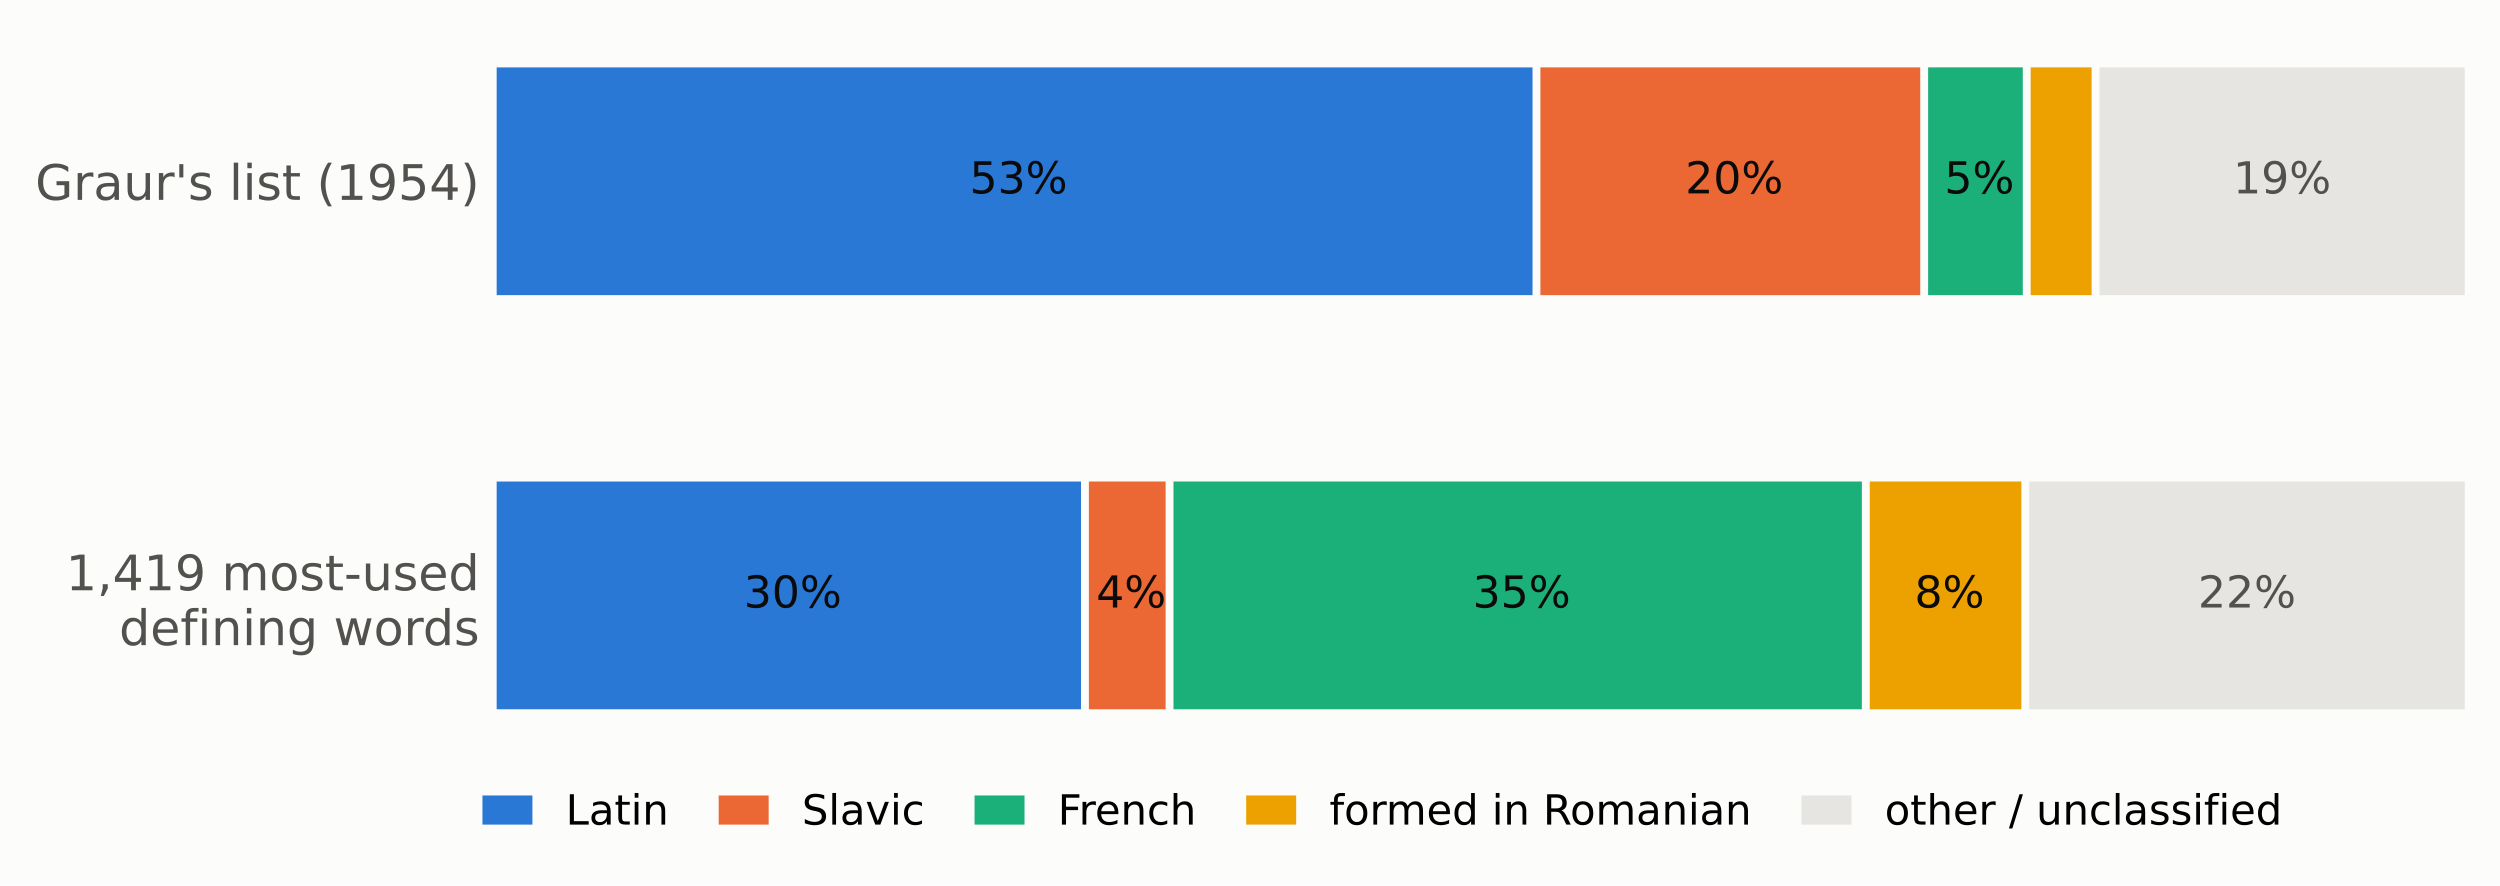
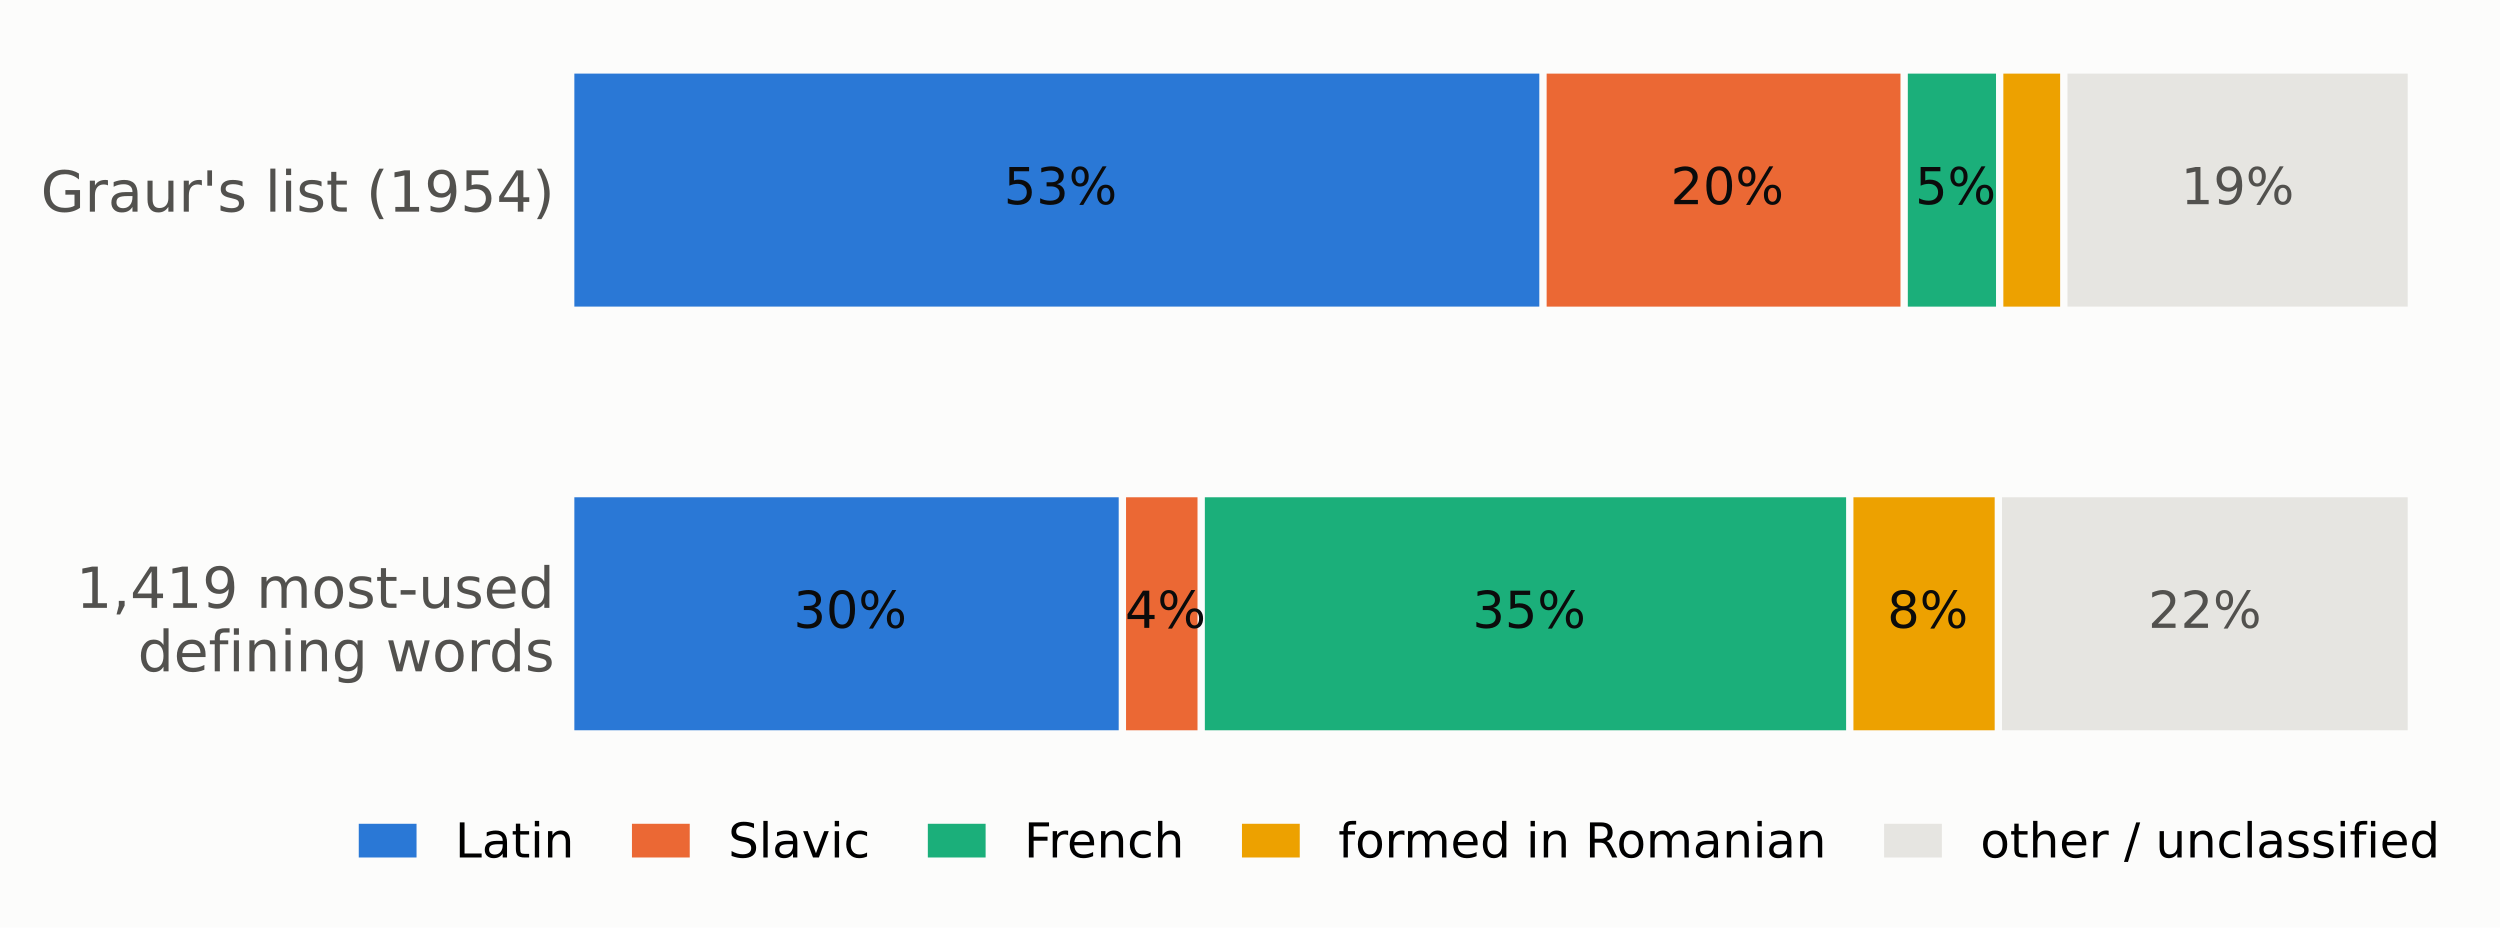
- <svg xmlns="http://www.w3.org/2000/svg" xmlns:xlink="http://www.w3.org/1999/xlink" width="510.349pt" height="180.703pt" viewBox="0 0 510.349 180.703" version="1.1">
+ <svg xmlns="http://www.w3.org/2000/svg" xmlns:xlink="http://www.w3.org/1999/xlink" width="441.322pt" height="163.739pt" viewBox="0 0 441.322 163.739" version="1.1">
  <defs>
    <style type="text/css">*{stroke-linejoin: round; stroke-linecap: butt}</style>
  </defs>
  <g id="figure_1">
    <g id="patch_1">
-       <path d="M 0 180.703  L 510.349 180.703  L 510.349 0  L 0 0  z " style="fill: #fcfcfb" />
+       <path d="M -0 163.739  L 441.322 163.739  L 441.322 0  L -0 0  z " style="fill: #fcfcfb" />
    </g>
    <g id="axes_1">
      <g id="patch_2">
-         <path d="M 101.389 151.344  L 503.149 151.344  L 503.149 7.2  L 101.389 7.2  z " style="fill: #fcfcfb" />
+         <path d="M 101.389 134.712  L 425.029 134.712  L 425.029 7.2  L 101.389 7.2  z " style="fill: #fcfcfb" />
      </g>
      <g id="matplotlib.axis_1" />
      <g id="matplotlib.axis_2">
        <g id="ytick_1">
          <g id="line2d_1" />
          <g id="text_1">
-             <g style="fill: #52514e" transform="translate(7.2 40.80025) scale(0.1 -0.1)">
+             <g style="fill: #52514e" transform="translate(7.2 37.36167) scale(0.1 -0.1)">
              <defs>
                <path id="DejaVuSans-47" d="M 3809 666  L 3809 1919  L 2778 1919  L 2778 2438  L 4434 2438  L 4434 434  Q 4069 175 3628 42  Q 3188 -91 2688 -91  Q 1594 -91 976 548  Q 359 1188 359 2328  Q 359 3472 976 4111  Q 1594 4750 2688 4750  Q 3144 4750 3555 4637  Q 3966 4525 4313 4306  L 4313 3634  Q 3963 3931 3569 4081  Q 3175 4231 2741 4231  Q 1884 4231 1454 3753  Q 1025 3275 1025 2328  Q 1025 1384 1454 906  Q 1884 428 2741 428  Q 3075 428 3337 486  Q 3600 544 3809 666  z " transform="scale(0.015625)" />
                <path id="DejaVuSans-72" d="M 2631 2963  Q 2534 3019 2420 3045  Q 2306 3072 2169 3072  Q 1681 3072 1420 2755  Q 1159 2438 1159 1844  L 1159 0  L 581 0  L 581 3500  L 1159 3500  L 1159 2956  Q 1341 3275 1631 3429  Q 1922 3584 2338 3584  Q 2397 3584 2469 3576  Q 2541 3569 2628 3553  L 2631 2963  z " transform="scale(0.015625)" />
                <path id="DejaVuSans-61" d="M 2194 1759  Q 1497 1759 1228 1600  Q 959 1441 959 1056  Q 959 750 1161 570  Q 1363 391 1709 391  Q 2188 391 2477 730  Q 2766 1069 2766 1631  L 2766 1759  L 2194 1759  z M 3341 1997  L 3341 0  L 2766 0  L 2766 531  Q 2569 213 2275 61  Q 1981 -91 1556 -91  Q 1019 -91 701 211  Q 384 513 384 1019  Q 384 1609 779 1909  Q 1175 2209 1959 2209  L 2766 2209  L 2766 2266  Q 2766 2663 2505 2880  Q 2244 3097 1772 3097  Q 1472 3097 1187 3025  Q 903 2953 641 2809  L 641 3341  Q 956 3463 1253 3523  Q 1550 3584 1831 3584  Q 2591 3584 2966 3190  Q 3341 2797 3341 1997  z " transform="scale(0.015625)" />
                <path id="DejaVuSans-75" d="M 544 1381  L 544 3500  L 1119 3500  L 1119 1403  Q 1119 906 1312 657  Q 1506 409 1894 409  Q 2359 409 2629 706  Q 2900 1003 2900 1516  L 2900 3500  L 3475 3500  L 3475 0  L 2900 0  L 2900 538  Q 2691 219 2414 64  Q 2138 -91 1772 -91  Q 1169 -91 856 284  Q 544 659 544 1381  z M 1991 3584  L 1991 3584  z " transform="scale(0.015625)" />
                <path id="DejaVuSans-27" d="M 1147 4666  L 1147 2931  L 616 2931  L 616 4666  L 1147 4666  z " transform="scale(0.015625)" />
                <path id="DejaVuSans-73" d="M 2834 3397  L 2834 2853  Q 2591 2978 2328 3040  Q 2066 3103 1784 3103  Q 1356 3103 1142 2972  Q 928 2841 928 2578  Q 928 2378 1081 2264  Q 1234 2150 1697 2047  L 1894 2003  Q 2506 1872 2764 1633  Q 3022 1394 3022 966  Q 3022 478 2636 193  Q 2250 -91 1575 -91  Q 1294 -91 989 -36  Q 684 19 347 128  L 347 722  Q 666 556 975 473  Q 1284 391 1588 391  Q 1994 391 2212 530  Q 2431 669 2431 922  Q 2431 1156 2273 1281  Q 2116 1406 1581 1522  L 1381 1569  Q 847 1681 609 1914  Q 372 2147 372 2553  Q 372 3047 722 3315  Q 1072 3584 1716 3584  Q 2034 3584 2315 3537  Q 2597 3491 2834 3397  z " transform="scale(0.015625)" />
                <path id="DejaVuSans-20" transform="scale(0.015625)" />
                <path id="DejaVuSans-6c" d="M 603 4863  L 1178 4863  L 1178 0  L 603 0  L 603 4863  z " transform="scale(0.015625)" />
                <path id="DejaVuSans-69" d="M 603 3500  L 1178 3500  L 1178 0  L 603 0  L 603 3500  z M 603 4863  L 1178 4863  L 1178 4134  L 603 4134  L 603 4863  z " transform="scale(0.015625)" />
                <path id="DejaVuSans-74" d="M 1172 4494  L 1172 3500  L 2356 3500  L 2356 3053  L 1172 3053  L 1172 1153  Q 1172 725 1289 603  Q 1406 481 1766 481  L 2356 481  L 2356 0  L 1766 0  Q 1100 0 847 248  Q 594 497 594 1153  L 594 3053  L 172 3053  L 172 3500  L 594 3500  L 594 4494  L 1172 4494  z " transform="scale(0.015625)" />
                <path id="DejaVuSans-28" d="M 1984 4856  Q 1566 4138 1362 3434  Q 1159 2731 1159 2009  Q 1159 1288 1364 580  Q 1569 -128 1984 -844  L 1484 -844  Q 1016 -109 783 600  Q 550 1309 550 2009  Q 550 2706 781 3412  Q 1013 4119 1484 4856  L 1984 4856  z " transform="scale(0.015625)" />
                <path id="DejaVuSans-31" d="M 794 531  L 1825 531  L 1825 4091  L 703 3866  L 703 4441  L 1819 4666  L 2450 4666  L 2450 531  L 3481 531  L 3481 0  L 794 0  L 794 531  z " transform="scale(0.015625)" />
                <path id="DejaVuSans-39" d="M 703 97  L 703 672  Q 941 559 1184 500  Q 1428 441 1663 441  Q 2288 441 2617 861  Q 2947 1281 2994 2138  Q 2813 1869 2534 1725  Q 2256 1581 1919 1581  Q 1219 1581 811 2004  Q 403 2428 403 3163  Q 403 3881 828 4315  Q 1253 4750 1959 4750  Q 2769 4750 3195 4129  Q 3622 3509 3622 2328  Q 3622 1225 3098 567  Q 2575 -91 1691 -91  Q 1453 -91 1209 -44  Q 966 3 703 97  z M 1959 2075  Q 2384 2075 2632 2365  Q 2881 2656 2881 3163  Q 2881 3666 2632 3958  Q 2384 4250 1959 4250  Q 1534 4250 1286 3958  Q 1038 3666 1038 3163  Q 1038 2656 1286 2365  Q 1534 2075 1959 2075  z " transform="scale(0.015625)" />
                <path id="DejaVuSans-35" d="M 691 4666  L 3169 4666  L 3169 4134  L 1269 4134  L 1269 2991  Q 1406 3038 1543 3061  Q 1681 3084 1819 3084  Q 2600 3084 3056 2656  Q 3513 2228 3513 1497  Q 3513 744 3044 326  Q 2575 -91 1722 -91  Q 1428 -91 1123 -41  Q 819 9 494 109  L 494 744  Q 775 591 1075 516  Q 1375 441 1709 441  Q 2250 441 2565 725  Q 2881 1009 2881 1497  Q 2881 1984 2565 2268  Q 2250 2553 1709 2553  Q 1456 2553 1204 2497  Q 953 2441 691 2322  L 691 4666  z " transform="scale(0.015625)" />
                <path id="DejaVuSans-34" d="M 2419 4116  L 825 1625  L 2419 1625  L 2419 4116  z M 2253 4666  L 3047 4666  L 3047 1625  L 3713 1625  L 3713 1100  L 3047 1100  L 3047 0  L 2419 0  L 2419 1100  L 313 1100  L 313 1709  L 2253 4666  z " transform="scale(0.015625)" />
                <path id="DejaVuSans-29" d="M 513 4856  L 1013 4856  Q 1481 4119 1714 3412  Q 1947 2706 1947 2009  Q 1947 1309 1714 600  Q 1481 -109 1013 -844  L 513 -844  Q 928 -128 1133 580  Q 1338 1288 1338 2009  Q 1338 2731 1133 3434  Q 928 4138 513 4856  z " transform="scale(0.015625)" />
              </defs>
              <use xlink:href="#DejaVuSans-47" />
              <use xlink:href="#DejaVuSans-72" transform="translate(77.49023 0)" />
              <use xlink:href="#DejaVuSans-61" transform="translate(118.6035 0)" />
              <use xlink:href="#DejaVuSans-75" transform="translate(179.8828 0)" />
              <use xlink:href="#DejaVuSans-72" transform="translate(243.2617 0)" />
              <use xlink:href="#DejaVuSans-27" transform="translate(284.375 0)" />
              <use xlink:href="#DejaVuSans-73" transform="translate(311.8652 0)" />
              <use xlink:href="#DejaVuSans-20" transform="translate(363.9648 0)" />
              <use xlink:href="#DejaVuSans-6c" transform="translate(395.752 0)" />
              <use xlink:href="#DejaVuSans-69" transform="translate(423.5352 0)" />
              <use xlink:href="#DejaVuSans-73" transform="translate(451.3184 0)" />
              <use xlink:href="#DejaVuSans-74" transform="translate(503.418 0)" />
              <use xlink:href="#DejaVuSans-20" transform="translate(542.627 0)" />
              <use xlink:href="#DejaVuSans-28" transform="translate(574.4141 0)" />
              <use xlink:href="#DejaVuSans-31" transform="translate(613.4277 0)" />
              <use xlink:href="#DejaVuSans-39" transform="translate(677.0508 0)" />
              <use xlink:href="#DejaVuSans-35" transform="translate(740.6738 0)" />
              <use xlink:href="#DejaVuSans-34" transform="translate(804.2969 0)" />
              <use xlink:href="#DejaVuSans-29" transform="translate(867.9199 0)" />
            </g>
          </g>
        </g>
        <g id="ytick_2">
          <g id="line2d_2" />
          <g id="text_2">
-             <g style="fill: #52514e" transform="translate(13.4375 120.5031) scale(0.1 -0.1)">
+             <g style="fill: #52514e" transform="translate(13.4375 107.3097) scale(0.1 -0.1)">
              <defs>
                <path id="DejaVuSans-2c" d="M 750 794  L 1409 794  L 1409 256  L 897 -744  L 494 -744  L 750 256  L 750 794  z " transform="scale(0.015625)" />
                <path id="DejaVuSans-6d" d="M 3328 2828  Q 3544 3216 3844 3400  Q 4144 3584 4550 3584  Q 5097 3584 5394 3201  Q 5691 2819 5691 2113  L 5691 0  L 5113 0  L 5113 2094  Q 5113 2597 4934 2840  Q 4756 3084 4391 3084  Q 3944 3084 3684 2787  Q 3425 2491 3425 1978  L 3425 0  L 2847 0  L 2847 2094  Q 2847 2600 2669 2842  Q 2491 3084 2119 3084  Q 1678 3084 1418 2786  Q 1159 2488 1159 1978  L 1159 0  L 581 0  L 581 3500  L 1159 3500  L 1159 2956  Q 1356 3278 1631 3431  Q 1906 3584 2284 3584  Q 2666 3584 2933 3390  Q 3200 3197 3328 2828  z " transform="scale(0.015625)" />
                <path id="DejaVuSans-6f" d="M 1959 3097  Q 1497 3097 1228 2736  Q 959 2375 959 1747  Q 959 1119 1226 758  Q 1494 397 1959 397  Q 2419 397 2687 759  Q 2956 1122 2956 1747  Q 2956 2369 2687 2733  Q 2419 3097 1959 3097  z M 1959 3584  Q 2709 3584 3137 3096  Q 3566 2609 3566 1747  Q 3566 888 3137 398  Q 2709 -91 1959 -91  Q 1206 -91 779 398  Q 353 888 353 1747  Q 353 2609 779 3096  Q 1206 3584 1959 3584  z " transform="scale(0.015625)" />
                <path id="DejaVuSans-2d" d="M 313 2009  L 1997 2009  L 1997 1497  L 313 1497  L 313 2009  z " transform="scale(0.015625)" />
                <path id="DejaVuSans-65" d="M 3597 1894  L 3597 1613  L 953 1613  Q 991 1019 1311 708  Q 1631 397 2203 397  Q 2534 397 2845 478  Q 3156 559 3463 722  L 3463 178  Q 3153 47 2828 -22  Q 2503 -91 2169 -91  Q 1331 -91 842 396  Q 353 884 353 1716  Q 353 2575 817 3079  Q 1281 3584 2069 3584  Q 2775 3584 3186 3129  Q 3597 2675 3597 1894  z M 3022 2063  Q 3016 2534 2758 2815  Q 2500 3097 2075 3097  Q 1594 3097 1305 2825  Q 1016 2553 972 2059  L 3022 2063  z " transform="scale(0.015625)" />
                <path id="DejaVuSans-64" d="M 2906 2969  L 2906 4863  L 3481 4863  L 3481 0  L 2906 0  L 2906 525  Q 2725 213 2448 61  Q 2172 -91 1784 -91  Q 1150 -91 751 415  Q 353 922 353 1747  Q 353 2572 751 3078  Q 1150 3584 1784 3584  Q 2172 3584 2448 3432  Q 2725 3281 2906 2969  z M 947 1747  Q 947 1113 1208 752  Q 1469 391 1925 391  Q 2381 391 2643 752  Q 2906 1113 2906 1747  Q 2906 2381 2643 2742  Q 2381 3103 1925 3103  Q 1469 3103 1208 2742  Q 947 2381 947 1747  z " transform="scale(0.015625)" />
              </defs>
              <use xlink:href="#DejaVuSans-31" />
              <use xlink:href="#DejaVuSans-2c" transform="translate(63.62305 0)" />
              <use xlink:href="#DejaVuSans-34" transform="translate(95.41016 0)" />
              <use xlink:href="#DejaVuSans-31" transform="translate(159.0332 0)" />
              <use xlink:href="#DejaVuSans-39" transform="translate(222.6562 0)" />
              <use xlink:href="#DejaVuSans-20" transform="translate(286.2793 0)" />
              <use xlink:href="#DejaVuSans-6d" transform="translate(318.0664 0)" />
              <use xlink:href="#DejaVuSans-6f" transform="translate(415.4785 0)" />
              <use xlink:href="#DejaVuSans-73" transform="translate(476.6602 0)" />
              <use xlink:href="#DejaVuSans-74" transform="translate(528.7598 0)" />
              <use xlink:href="#DejaVuSans-2d" transform="translate(567.9688 0)" />
              <use xlink:href="#DejaVuSans-75" transform="translate(604.0527 0)" />
              <use xlink:href="#DejaVuSans-73" transform="translate(667.4316 0)" />
              <use xlink:href="#DejaVuSans-65" transform="translate(719.5312 0)" />
              <use xlink:href="#DejaVuSans-64" transform="translate(781.0547 0)" />
            </g>
-             <g style="fill: #52514e" transform="translate(24.31875 131.7009) scale(0.1 -0.1)">
+             <g style="fill: #52514e" transform="translate(24.31875 118.5075) scale(0.1 -0.1)">
              <defs>
                <path id="DejaVuSans-66" d="M 2375 4863  L 2375 4384  L 1825 4384  Q 1516 4384 1395 4259  Q 1275 4134 1275 3809  L 1275 3500  L 2222 3500  L 2222 3053  L 1275 3053  L 1275 0  L 697 0  L 697 3053  L 147 3053  L 147 3500  L 697 3500  L 697 3744  Q 697 4328 969 4595  Q 1241 4863 1831 4863  L 2375 4863  z " transform="scale(0.015625)" />
                <path id="DejaVuSans-6e" d="M 3513 2113  L 3513 0  L 2938 0  L 2938 2094  Q 2938 2591 2744 2837  Q 2550 3084 2163 3084  Q 1697 3084 1428 2787  Q 1159 2491 1159 1978  L 1159 0  L 581 0  L 581 3500  L 1159 3500  L 1159 2956  Q 1366 3272 1645 3428  Q 1925 3584 2291 3584  Q 2894 3584 3203 3211  Q 3513 2838 3513 2113  z " transform="scale(0.015625)" />
                <path id="DejaVuSans-67" d="M 2906 1791  Q 2906 2416 2648 2759  Q 2391 3103 1925 3103  Q 1463 3103 1205 2759  Q 947 2416 947 1791  Q 947 1169 1205 825  Q 1463 481 1925 481  Q 2391 481 2648 825  Q 2906 1169 2906 1791  z M 3481 434  Q 3481 -459 3084 -895  Q 2688 -1331 1869 -1331  Q 1566 -1331 1297 -1286  Q 1028 -1241 775 -1147  L 775 -588  Q 1028 -725 1275 -790  Q 1522 -856 1778 -856  Q 2344 -856 2625 -561  Q 2906 -266 2906 331  L 2906 616  Q 2728 306 2450 153  Q 2172 0 1784 0  Q 1141 0 747 490  Q 353 981 353 1791  Q 353 2603 747 3093  Q 1141 3584 1784 3584  Q 2172 3584 2450 3431  Q 2728 3278 2906 2969  L 2906 3500  L 3481 3500  L 3481 434  z " transform="scale(0.015625)" />
                <path id="DejaVuSans-77" d="M 269 3500  L 844 3500  L 1563 769  L 2278 3500  L 2956 3500  L 3675 769  L 4391 3500  L 4966 3500  L 4050 0  L 3372 0  L 2619 2869  L 1863 0  L 1184 0  L 269 3500  z " transform="scale(0.015625)" />
              </defs>
              <use xlink:href="#DejaVuSans-64" />
              <use xlink:href="#DejaVuSans-65" transform="translate(63.47656 0)" />
              <use xlink:href="#DejaVuSans-66" transform="translate(125 0)" />
              <use xlink:href="#DejaVuSans-69" transform="translate(160.2051 0)" />
              <use xlink:href="#DejaVuSans-6e" transform="translate(187.9883 0)" />
              <use xlink:href="#DejaVuSans-69" transform="translate(251.3672 0)" />
              <use xlink:href="#DejaVuSans-6e" transform="translate(279.1504 0)" />
              <use xlink:href="#DejaVuSans-67" transform="translate(342.5293 0)" />
              <use xlink:href="#DejaVuSans-20" transform="translate(406.0059 0)" />
              <use xlink:href="#DejaVuSans-77" transform="translate(437.793 0)" />
              <use xlink:href="#DejaVuSans-6f" transform="translate(519.5801 0)" />
              <use xlink:href="#DejaVuSans-72" transform="translate(580.7617 0)" />
              <use xlink:href="#DejaVuSans-64" transform="translate(620.125 0)" />
              <use xlink:href="#DejaVuSans-73" transform="translate(683.6016 0)" />
            </g>
          </g>
        </g>
      </g>
      <g id="patch_3">
-         <path d="M 101.389 60.25  L 312.85 60.25  L 312.85 13.752  L 101.389 13.752  z " clip-path="url(#p5352eb62c9)" style="fill: #2a78d6" />
+         <path d="M 101.389 54.129  L 271.732 54.129  L 271.732 12.996  L 101.389 12.996  z " clip-path="url(#pcffda536ef)" style="fill: #2a78d6" />
      </g>
      <g id="patch_4">
-         <path d="M 314.457 60.25  L 391.997 60.25  L 391.997 13.752  L 314.457 13.752  z " clip-path="url(#p5352eb62c9)" style="fill: #eb6834" />
+         <path d="M 273.027 54.129  L 335.49 54.129  L 335.49 12.996  L 273.027 12.996  z " clip-path="url(#pcffda536ef)" style="fill: #eb6834" />
      </g>
      <g id="patch_5">
-         <path d="M 393.604 60.25  L 412.931 60.25  L 412.931 13.752  L 393.604 13.752  z " clip-path="url(#p5352eb62c9)" style="fill: #1baf7a" />
+         <path d="M 336.785 54.129  L 352.354 54.129  L 352.354 12.996  L 336.785 12.996  z " clip-path="url(#pcffda536ef)" style="fill: #1baf7a" />
      </g>
      <g id="patch_6">
-         <path d="M 414.538 60.25  L 426.983 60.25  L 426.983 13.752  L 414.538 13.752  z " clip-path="url(#p5352eb62c9)" style="fill: #eda100" />
+         <path d="M 353.648 54.129  L 363.673 54.129  L 363.673 12.996  L 353.648 12.996  z " clip-path="url(#pcffda536ef)" style="fill: #eda100" />
      </g>
      <g id="patch_7">
-         <path d="M 428.59 60.25  L 503.149 60.25  L 503.149 13.752  L 428.59 13.752  z " clip-path="url(#p5352eb62c9)" style="fill: #e6e5e1" />
+         <path d="M 364.967 54.129  L 425.029 54.129  L 425.029 12.996  L 364.967 12.996  z " clip-path="url(#pcffda536ef)" style="fill: #e6e5e1" />
      </g>
      <g id="patch_8">
-         <path d="M 101.389 144.792  L 220.678 144.792  L 220.678 98.294  L 101.389 98.294  z " clip-path="url(#p5352eb62c9)" style="fill: #2a78d6" />
+         <path d="M 101.389 128.916  L 197.483 128.916  L 197.483 87.783  L 101.389 87.783  z " clip-path="url(#pcffda536ef)" style="fill: #2a78d6" />
      </g>
      <g id="patch_9">
-         <path d="M 222.285 144.792  L 237.949 144.792  L 237.949 98.294  L 222.285 98.294  z " clip-path="url(#p5352eb62c9)" style="fill: #eb6834" />
+         <path d="M 198.778 128.916  L 211.396 128.916  L 211.396 87.783  L 198.778 87.783  z " clip-path="url(#pcffda536ef)" style="fill: #eb6834" />
      </g>
      <g id="patch_10">
-         <path d="M 239.556 144.792  L 380.08 144.792  L 380.08 98.294  L 239.556 98.294  z " clip-path="url(#p5352eb62c9)" style="fill: #1baf7a" />
+         <path d="M 212.69 128.916  L 325.89 128.916  L 325.89 87.783  L 212.69 87.783  z " clip-path="url(#pcffda536ef)" style="fill: #1baf7a" />
      </g>
      <g id="patch_11">
-         <path d="M 381.687 144.792  L 412.64 144.792  L 412.64 98.294  L 381.687 98.294  z " clip-path="url(#p5352eb62c9)" style="fill: #eda100" />
+         <path d="M 327.184 128.916  L 352.119 128.916  L 352.119 87.783  L 327.184 87.783  z " clip-path="url(#pcffda536ef)" style="fill: #eda100" />
      </g>
      <g id="patch_12">
-         <path d="M 414.247 144.792  L 503.149 144.792  L 503.149 98.294  L 414.247 98.294  z " clip-path="url(#p5352eb62c9)" style="fill: #e6e5e1" />
+         <path d="M 353.413 128.916  L 425.029 128.916  L 425.029 87.783  L 353.413 87.783  z " clip-path="url(#pcffda536ef)" style="fill: #e6e5e1" />
      </g>
      <g id="text_3">
-         <g style="fill: #0b0b0b" transform="translate(197.9209 39.48447) scale(0.09 -0.09)">
+         <g style="fill: #0b0b0b" transform="translate(177.206 36.04589) scale(0.09 -0.09)">
          <defs>
            <path id="DejaVuSans-33" d="M 2597 2516  Q 3050 2419 3304 2112  Q 3559 1806 3559 1356  Q 3559 666 3084 287  Q 2609 -91 1734 -91  Q 1441 -91 1130 -33  Q 819 25 488 141  L 488 750  Q 750 597 1062 519  Q 1375 441 1716 441  Q 2309 441 2620 675  Q 2931 909 2931 1356  Q 2931 1769 2642 2001  Q 2353 2234 1838 2234  L 1294 2234  L 1294 2753  L 1863 2753  Q 2328 2753 2575 2939  Q 2822 3125 2822 3475  Q 2822 3834 2567 4026  Q 2313 4219 1838 4219  Q 1578 4219 1281 4162  Q 984 4106 628 3988  L 628 4550  Q 988 4650 1302 4700  Q 1616 4750 1894 4750  Q 2613 4750 3031 4423  Q 3450 4097 3450 3541  Q 3450 3153 3228 2886  Q 3006 2619 2597 2516  z " transform="scale(0.015625)" />
            <path id="DejaVuSans-25" d="M 4653 2053  Q 4381 2053 4226 1822  Q 4072 1591 4072 1178  Q 4072 772 4226 539  Q 4381 306 4653 306  Q 4919 306 5073 539  Q 5228 772 5228 1178  Q 5228 1588 5073 1820  Q 4919 2053 4653 2053  z M 4653 2450  Q 5147 2450 5437 2106  Q 5728 1763 5728 1178  Q 5728 594 5436 251  Q 5144 -91 4653 -91  Q 4153 -91 3862 251  Q 3572 594 3572 1178  Q 3572 1766 3864 2108  Q 4156 2450 4653 2450  z M 1428 4353  Q 1159 4353 1004 4120  Q 850 3888 850 3481  Q 850 3069 1003 2837  Q 1156 2606 1428 2606  Q 1700 2606 1854 2837  Q 2009 3069 2009 3481  Q 2009 3884 1853 4118  Q 1697 4353 1428 4353  z M 4250 4750  L 4750 4750  L 1831 -91  L 1331 -91  L 4250 4750  z M 1428 4750  Q 1922 4750 2215 4408  Q 2509 4066 2509 3481  Q 2509 2891 2217 2550  Q 1925 2209 1428 2209  Q 931 2209 642 2551  Q 353 2894 353 3481  Q 353 4063 643 4406  Q 934 4750 1428 4750  z " transform="scale(0.015625)" />
          </defs>
          <use xlink:href="#DejaVuSans-35" />
          <use xlink:href="#DejaVuSans-33" transform="translate(63.62305 0)" />
          <use xlink:href="#DejaVuSans-25" transform="translate(127.2461 0)" />
        </g>
      </g>
      <g id="text_4">
-         <g style="fill: #0b0b0b" transform="translate(344.0285 39.48447) scale(0.09 -0.09)">
+         <g style="fill: #0b0b0b" transform="translate(294.9038 36.04589) scale(0.09 -0.09)">
          <defs>
            <path id="DejaVuSans-32" d="M 1228 531  L 3431 531  L 3431 0  L 469 0  L 469 531  Q 828 903 1448 1529  Q 2069 2156 2228 2338  Q 2531 2678 2651 2914  Q 2772 3150 2772 3378  Q 2772 3750 2511 3984  Q 2250 4219 1831 4219  Q 1534 4219 1204 4116  Q 875 4013 500 3803  L 500 4441  Q 881 4594 1212 4672  Q 1544 4750 1819 4750  Q 2544 4750 2975 4387  Q 3406 4025 3406 3419  Q 3406 3131 3298 2873  Q 3191 2616 2906 2266  Q 2828 2175 2409 1742  Q 1991 1309 1228 531  z " transform="scale(0.015625)" />
            <path id="DejaVuSans-30" d="M 2034 4250  Q 1547 4250 1301 3770  Q 1056 3291 1056 2328  Q 1056 1369 1301 889  Q 1547 409 2034 409  Q 2525 409 2770 889  Q 3016 1369 3016 2328  Q 3016 3291 2770 3770  Q 2525 4250 2034 4250  z M 2034 4750  Q 2819 4750 3233 4129  Q 3647 3509 3647 2328  Q 3647 1150 3233 529  Q 2819 -91 2034 -91  Q 1250 -91 836 529  Q 422 1150 422 2328  Q 422 3509 836 4129  Q 1250 4750 2034 4750  z " transform="scale(0.015625)" />
          </defs>
          <use xlink:href="#DejaVuSans-32" />
          <use xlink:href="#DejaVuSans-30" transform="translate(63.62305 0)" />
          <use xlink:href="#DejaVuSans-25" transform="translate(127.2461 0)" />
        </g>
      </g>
      <g id="text_5">
-         <g style="fill: #0b0b0b" transform="translate(396.9324 39.48447) scale(0.09 -0.09)">
+         <g style="fill: #0b0b0b" transform="translate(338.0775 36.04589) scale(0.09 -0.09)">
          <use xlink:href="#DejaVuSans-35" />
          <use xlink:href="#DejaVuSans-25" transform="translate(63.62305 0)" />
        </g>
      </g>
      <g id="text_6">
-         <g style="fill: #52514e" transform="translate(455.8675 39.48447) scale(0.09 -0.09)">
+         <g style="fill: #52514e" transform="translate(384.9963 36.04589) scale(0.09 -0.09)">
          <use xlink:href="#DejaVuSans-31" />
          <use xlink:href="#DejaVuSans-39" transform="translate(63.62305 0)" />
          <use xlink:href="#DejaVuSans-25" transform="translate(127.2461 0)" />
        </g>
      </g>
      <g id="text_7">
-         <g style="fill: #0b0b0b" transform="translate(151.8351 124.0264) scale(0.09 -0.09)">
+         <g style="fill: #0b0b0b" transform="translate(140.0814 110.833) scale(0.09 -0.09)">
          <use xlink:href="#DejaVuSans-33" />
          <use xlink:href="#DejaVuSans-30" transform="translate(63.62305 0)" />
          <use xlink:href="#DejaVuSans-25" transform="translate(127.2461 0)" />
        </g>
      </g>
      <g id="text_8">
-         <g style="fill: #0b0b0b" transform="translate(223.7817 124.0264) scale(0.09 -0.09)">
+         <g style="fill: #0b0b0b" transform="translate(198.5951 110.833) scale(0.09 -0.09)">
          <use xlink:href="#DejaVuSans-34" />
          <use xlink:href="#DejaVuSans-25" transform="translate(63.62305 0)" />
        </g>
      </g>
      <g id="text_9">
-         <g style="fill: #0b0b0b" transform="translate(300.6194 124.0264) scale(0.09 -0.09)">
+         <g style="fill: #0b0b0b" transform="translate(259.9354 110.833) scale(0.09 -0.09)">
          <use xlink:href="#DejaVuSans-33" />
          <use xlink:href="#DejaVuSans-35" transform="translate(63.62305 0)" />
          <use xlink:href="#DejaVuSans-25" transform="translate(127.2461 0)" />
        </g>
      </g>
      <g id="text_10">
-         <g style="fill: #0b0b0b" transform="translate(390.8278 124.0264) scale(0.09 -0.09)">
+         <g style="fill: #0b0b0b" transform="translate(333.16 110.833) scale(0.09 -0.09)">
          <defs>
            <path id="DejaVuSans-38" d="M 2034 2216  Q 1584 2216 1326 1975  Q 1069 1734 1069 1313  Q 1069 891 1326 650  Q 1584 409 2034 409  Q 2484 409 2743 651  Q 3003 894 3003 1313  Q 3003 1734 2745 1975  Q 2488 2216 2034 2216  z M 1403 2484  Q 997 2584 770 2862  Q 544 3141 544 3541  Q 544 4100 942 4425  Q 1341 4750 2034 4750  Q 2731 4750 3128 4425  Q 3525 4100 3525 3541  Q 3525 3141 3298 2862  Q 3072 2584 2669 2484  Q 3125 2378 3379 2068  Q 3634 1759 3634 1313  Q 3634 634 3220 271  Q 2806 -91 2034 -91  Q 1263 -91 848 271  Q 434 634 434 1313  Q 434 1759 690 2068  Q 947 2378 1403 2484  z M 1172 3481  Q 1172 3119 1398 2916  Q 1625 2713 2034 2713  Q 2441 2713 2670 2916  Q 2900 3119 2900 3481  Q 2900 3844 2670 4047  Q 2441 4250 2034 4250  Q 1625 4250 1398 4047  Q 1172 3844 1172 3481  z " transform="scale(0.015625)" />
          </defs>
          <use xlink:href="#DejaVuSans-38" />
          <use xlink:href="#DejaVuSans-25" transform="translate(63.62305 0)" />
        </g>
      </g>
      <g id="text_11">
-         <g style="fill: #52514e" transform="translate(448.6959 124.0264) scale(0.09 -0.09)">
+         <g style="fill: #52514e" transform="translate(379.2192 110.833) scale(0.09 -0.09)">
          <use xlink:href="#DejaVuSans-32" />
          <use xlink:href="#DejaVuSans-32" transform="translate(63.62305 0)" />
          <use xlink:href="#DejaVuSans-25" transform="translate(127.2461 0)" />
        </g>
      </g>
      <g id="legend_1">
        <g id="patch_13">
-           <path d="M 98.486 168.336  L 108.686 168.336  L 108.686 162.386  L 98.486 162.386  z " style="fill: #2a78d6" />
+           <path d="M 63.332 151.371  L 73.532 151.371  L 73.532 145.421  L 63.332 145.421  z " style="fill: #2a78d6" />
        </g>
        <g id="text_12">
-           <g transform="translate(115.4861 168.3356) scale(0.085 -0.085)">
+           <g transform="translate(80.3321 151.3709) scale(0.085 -0.085)">
            <defs>
              <path id="DejaVuSans-4c" d="M 628 4666  L 1259 4666  L 1259 531  L 3531 531  L 3531 0  L 628 0  L 628 4666  z " transform="scale(0.015625)" />
            </defs>
            <use xlink:href="#DejaVuSans-4c" />
            <use xlink:href="#DejaVuSans-61" transform="translate(55.71289 0)" />
            <use xlink:href="#DejaVuSans-74" transform="translate(116.9922 0)" />
            <use xlink:href="#DejaVuSans-69" transform="translate(156.2012 0)" />
            <use xlink:href="#DejaVuSans-6e" transform="translate(183.9844 0)" />
          </g>
        </g>
        <g id="patch_14">
-           <path d="M 146.712 168.336  L 156.912 168.336  L 156.912 162.386  L 146.712 162.386  z " style="fill: #eb6834" />
+           <path d="M 111.558 151.371  L 121.758 151.371  L 121.758 145.421  L 111.558 145.421  z " style="fill: #eb6834" />
        </g>
        <g id="text_13">
-           <g transform="translate(163.7116 168.3356) scale(0.085 -0.085)">
+           <g transform="translate(128.5576 151.3709) scale(0.085 -0.085)">
            <defs>
              <path id="DejaVuSans-53" d="M 3425 4513  L 3425 3897  Q 3066 4069 2747 4153  Q 2428 4238 2131 4238  Q 1616 4238 1336 4038  Q 1056 3838 1056 3469  Q 1056 3159 1242 3001  Q 1428 2844 1947 2747  L 2328 2669  Q 3034 2534 3370 2195  Q 3706 1856 3706 1288  Q 3706 609 3251 259  Q 2797 -91 1919 -91  Q 1588 -91 1214 -16  Q 841 59 441 206  L 441 856  Q 825 641 1194 531  Q 1563 422 1919 422  Q 2459 422 2753 634  Q 3047 847 3047 1241  Q 3047 1584 2836 1778  Q 2625 1972 2144 2069  L 1759 2144  Q 1053 2284 737 2584  Q 422 2884 422 3419  Q 422 4038 858 4394  Q 1294 4750 2059 4750  Q 2388 4750 2728 4690  Q 3069 4631 3425 4513  z " transform="scale(0.015625)" />
              <path id="DejaVuSans-76" d="M 191 3500  L 800 3500  L 1894 563  L 2988 3500  L 3597 3500  L 2284 0  L 1503 0  L 191 3500  z " transform="scale(0.015625)" />
              <path id="DejaVuSans-63" d="M 3122 3366  L 3122 2828  Q 2878 2963 2633 3030  Q 2388 3097 2138 3097  Q 1578 3097 1268 2742  Q 959 2388 959 1747  Q 959 1106 1268 751  Q 1578 397 2138 397  Q 2388 397 2633 464  Q 2878 531 3122 666  L 3122 134  Q 2881 22 2623 -34  Q 2366 -91 2075 -91  Q 1284 -91 818 406  Q 353 903 353 1747  Q 353 2603 823 3093  Q 1294 3584 2113 3584  Q 2378 3584 2631 3529  Q 2884 3475 3122 3366  z " transform="scale(0.015625)" />
            </defs>
            <use xlink:href="#DejaVuSans-53" />
            <use xlink:href="#DejaVuSans-6c" transform="translate(63.47656 0)" />
            <use xlink:href="#DejaVuSans-61" transform="translate(91.25977 0)" />
            <use xlink:href="#DejaVuSans-76" transform="translate(152.5391 0)" />
            <use xlink:href="#DejaVuSans-69" transform="translate(211.7188 0)" />
            <use xlink:href="#DejaVuSans-63" transform="translate(239.502 0)" />
          </g>
        </g>
        <g id="patch_15">
-           <path d="M 198.944 168.336  L 209.144 168.336  L 209.144 162.386  L 198.944 162.386  z " style="fill: #1baf7a" />
+           <path d="M 163.79 151.371  L 173.99 151.371  L 173.99 145.421  L 163.79 145.421  z " style="fill: #1baf7a" />
        </g>
        <g id="text_14">
-           <g transform="translate(215.9441 168.3356) scale(0.085 -0.085)">
+           <g transform="translate(180.7901 151.3709) scale(0.085 -0.085)">
            <defs>
              <path id="DejaVuSans-46" d="M 628 4666  L 3309 4666  L 3309 4134  L 1259 4134  L 1259 2759  L 3109 2759  L 3109 2228  L 1259 2228  L 1259 0  L 628 0  L 628 4666  z " transform="scale(0.015625)" />
              <path id="DejaVuSans-68" d="M 3513 2113  L 3513 0  L 2938 0  L 2938 2094  Q 2938 2591 2744 2837  Q 2550 3084 2163 3084  Q 1697 3084 1428 2787  Q 1159 2491 1159 1978  L 1159 0  L 581 0  L 581 4863  L 1159 4863  L 1159 2956  Q 1366 3272 1645 3428  Q 1925 3584 2291 3584  Q 2894 3584 3203 3211  Q 3513 2838 3513 2113  z " transform="scale(0.015625)" />
            </defs>
            <use xlink:href="#DejaVuSans-46" />
            <use xlink:href="#DejaVuSans-72" transform="translate(50.26953 0)" />
            <use xlink:href="#DejaVuSans-65" transform="translate(89.13281 0)" />
            <use xlink:href="#DejaVuSans-6e" transform="translate(150.6562 0)" />
            <use xlink:href="#DejaVuSans-63" transform="translate(214.0352 0)" />
            <use xlink:href="#DejaVuSans-68" transform="translate(269.0156 0)" />
          </g>
        </g>
        <g id="patch_16">
-           <path d="M 254.397 168.336  L 264.597 168.336  L 264.597 162.386  L 254.397 162.386  z " style="fill: #eda100" />
+           <path d="M 219.243 151.371  L 229.443 151.371  L 229.443 145.421  L 219.243 145.421  z " style="fill: #eda100" />
        </g>
        <g id="text_15">
-           <g transform="translate(271.3974 168.3356) scale(0.085 -0.085)">
+           <g transform="translate(236.2434 151.3709) scale(0.085 -0.085)">
            <defs>
              <path id="DejaVuSans-52" d="M 2841 2188  Q 3044 2119 3236 1894  Q 3428 1669 3622 1275  L 4263 0  L 3584 0  L 2988 1197  Q 2756 1666 2539 1819  Q 2322 1972 1947 1972  L 1259 1972  L 1259 0  L 628 0  L 628 4666  L 2053 4666  Q 2853 4666 3247 4331  Q 3641 3997 3641 3322  Q 3641 2881 3436 2590  Q 3231 2300 2841 2188  z M 1259 4147  L 1259 2491  L 2053 2491  Q 2509 2491 2742 2702  Q 2975 2913 2975 3322  Q 2975 3731 2742 3939  Q 2509 4147 2053 4147  L 1259 4147  z " transform="scale(0.015625)" />
            </defs>
            <use xlink:href="#DejaVuSans-66" />
            <use xlink:href="#DejaVuSans-6f" transform="translate(35.20508 0)" />
            <use xlink:href="#DejaVuSans-72" transform="translate(96.38672 0)" />
            <use xlink:href="#DejaVuSans-6d" transform="translate(135.75 0)" />
            <use xlink:href="#DejaVuSans-65" transform="translate(233.1621 0)" />
            <use xlink:href="#DejaVuSans-64" transform="translate(294.6855 0)" />
            <use xlink:href="#DejaVuSans-20" transform="translate(358.1621 0)" />
            <use xlink:href="#DejaVuSans-69" transform="translate(389.9492 0)" />
            <use xlink:href="#DejaVuSans-6e" transform="translate(417.7324 0)" />
            <use xlink:href="#DejaVuSans-20" transform="translate(481.1113 0)" />
            <use xlink:href="#DejaVuSans-52" transform="translate(512.8984 0)" />
            <use xlink:href="#DejaVuSans-6f" transform="translate(577.8809 0)" />
            <use xlink:href="#DejaVuSans-6d" transform="translate(639.0625 0)" />
            <use xlink:href="#DejaVuSans-61" transform="translate(736.4746 0)" />
            <use xlink:href="#DejaVuSans-6e" transform="translate(797.7539 0)" />
            <use xlink:href="#DejaVuSans-69" transform="translate(861.1328 0)" />
            <use xlink:href="#DejaVuSans-61" transform="translate(888.916 0)" />
            <use xlink:href="#DejaVuSans-6e" transform="translate(950.1953 0)" />
          </g>
        </g>
        <g id="patch_17">
-           <path d="M 367.75 168.336  L 377.95 168.336  L 377.95 162.386  L 367.75 162.386  z " style="fill: #e6e5e1" />
+           <path d="M 332.596 151.371  L 342.796 151.371  L 342.796 145.421  L 332.596 145.421  z " style="fill: #e6e5e1" />
        </g>
        <g id="text_16">
-           <g transform="translate(384.7502 168.3356) scale(0.085 -0.085)">
+           <g transform="translate(349.5962 151.3709) scale(0.085 -0.085)">
            <defs>
              <path id="DejaVuSans-2f" d="M 1625 4666  L 2156 4666  L 531 -594  L 0 -594  L 1625 4666  z " transform="scale(0.015625)" />
            </defs>
            <use xlink:href="#DejaVuSans-6f" />
            <use xlink:href="#DejaVuSans-74" transform="translate(61.18164 0)" />
            <use xlink:href="#DejaVuSans-68" transform="translate(100.3906 0)" />
            <use xlink:href="#DejaVuSans-65" transform="translate(163.7695 0)" />
            <use xlink:href="#DejaVuSans-72" transform="translate(225.293 0)" />
            <use xlink:href="#DejaVuSans-20" transform="translate(266.4062 0)" />
            <use xlink:href="#DejaVuSans-2f" transform="translate(298.1934 0)" />
            <use xlink:href="#DejaVuSans-20" transform="translate(331.8848 0)" />
            <use xlink:href="#DejaVuSans-75" transform="translate(363.6719 0)" />
            <use xlink:href="#DejaVuSans-6e" transform="translate(427.0508 0)" />
            <use xlink:href="#DejaVuSans-63" transform="translate(490.4297 0)" />
            <use xlink:href="#DejaVuSans-6c" transform="translate(545.4102 0)" />
            <use xlink:href="#DejaVuSans-61" transform="translate(573.1934 0)" />
            <use xlink:href="#DejaVuSans-73" transform="translate(634.4727 0)" />
            <use xlink:href="#DejaVuSans-73" transform="translate(686.5723 0)" />
            <use xlink:href="#DejaVuSans-69" transform="translate(738.6719 0)" />
            <use xlink:href="#DejaVuSans-66" transform="translate(766.4551 0)" />
            <use xlink:href="#DejaVuSans-69" transform="translate(801.6602 0)" />
            <use xlink:href="#DejaVuSans-65" transform="translate(829.4434 0)" />
            <use xlink:href="#DejaVuSans-64" transform="translate(890.9668 0)" />
          </g>
        </g>
      </g>
    </g>
  </g>
  <defs>
-     <clipPath id="p5352eb62c9">
-       <rect x="101.389" y="7.2" width="401.76" height="144.144" />
+     <clipPath id="pcffda536ef">
+       <rect x="101.389" y="7.2" width="323.64" height="127.512" />
    </clipPath>
  </defs>
</svg>
